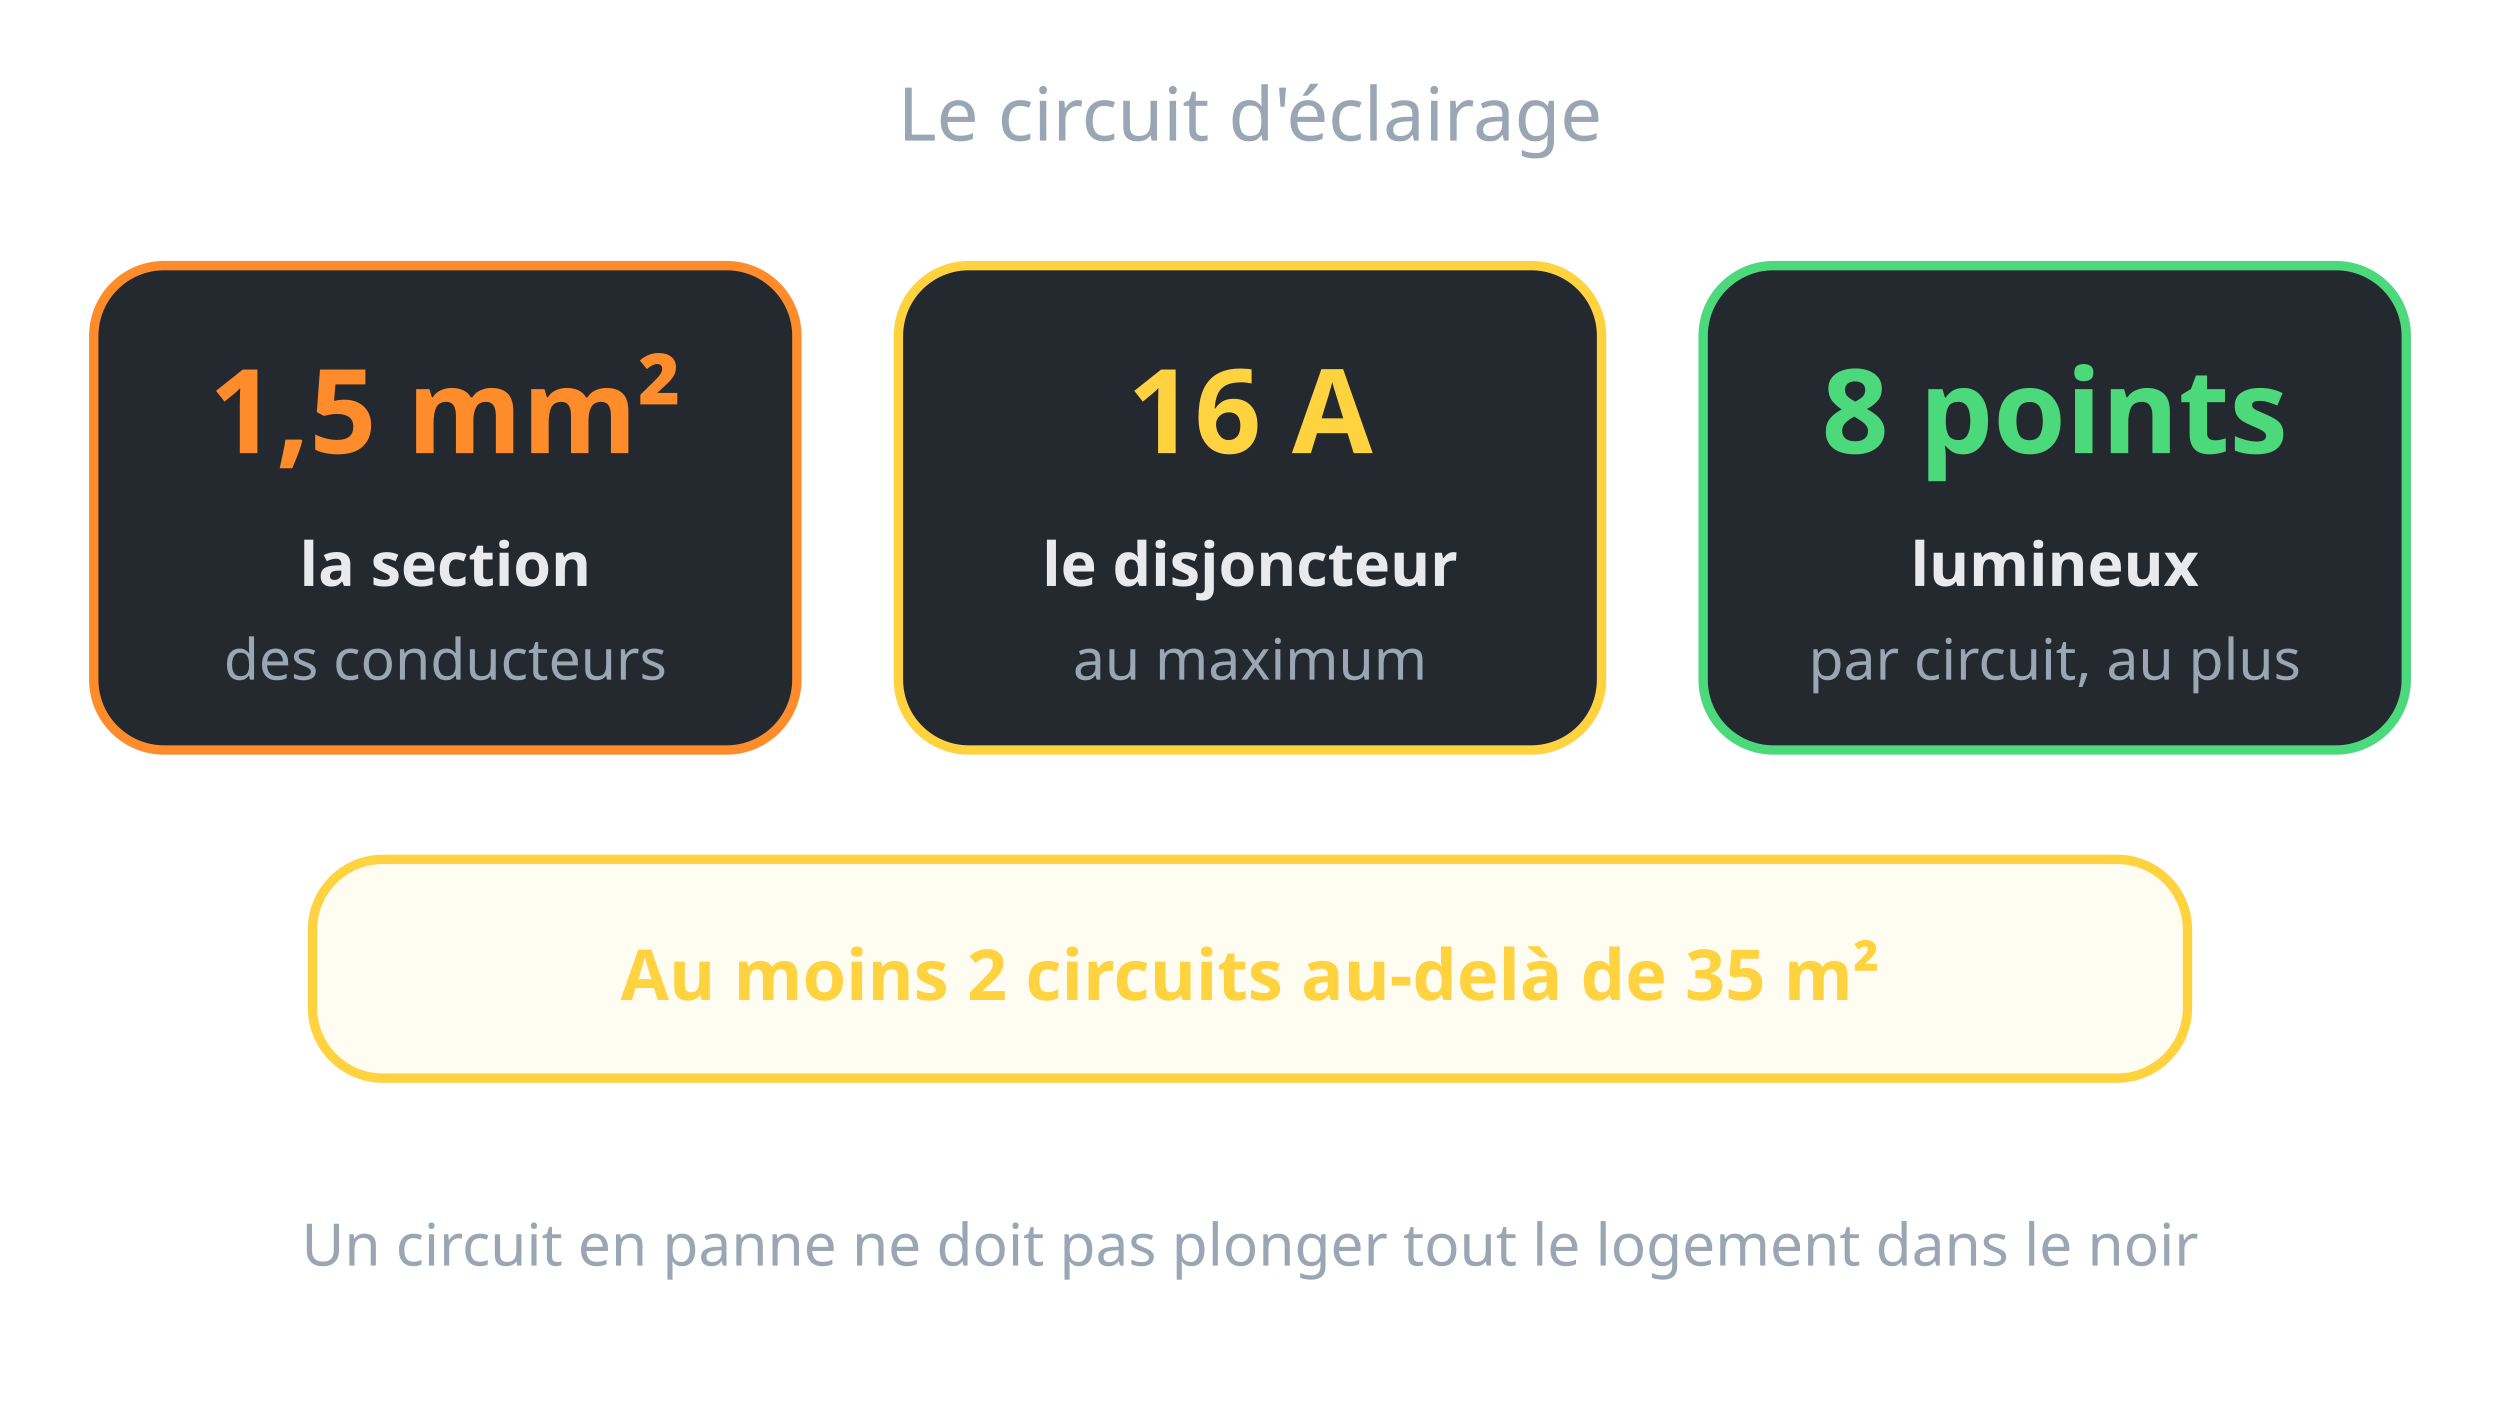
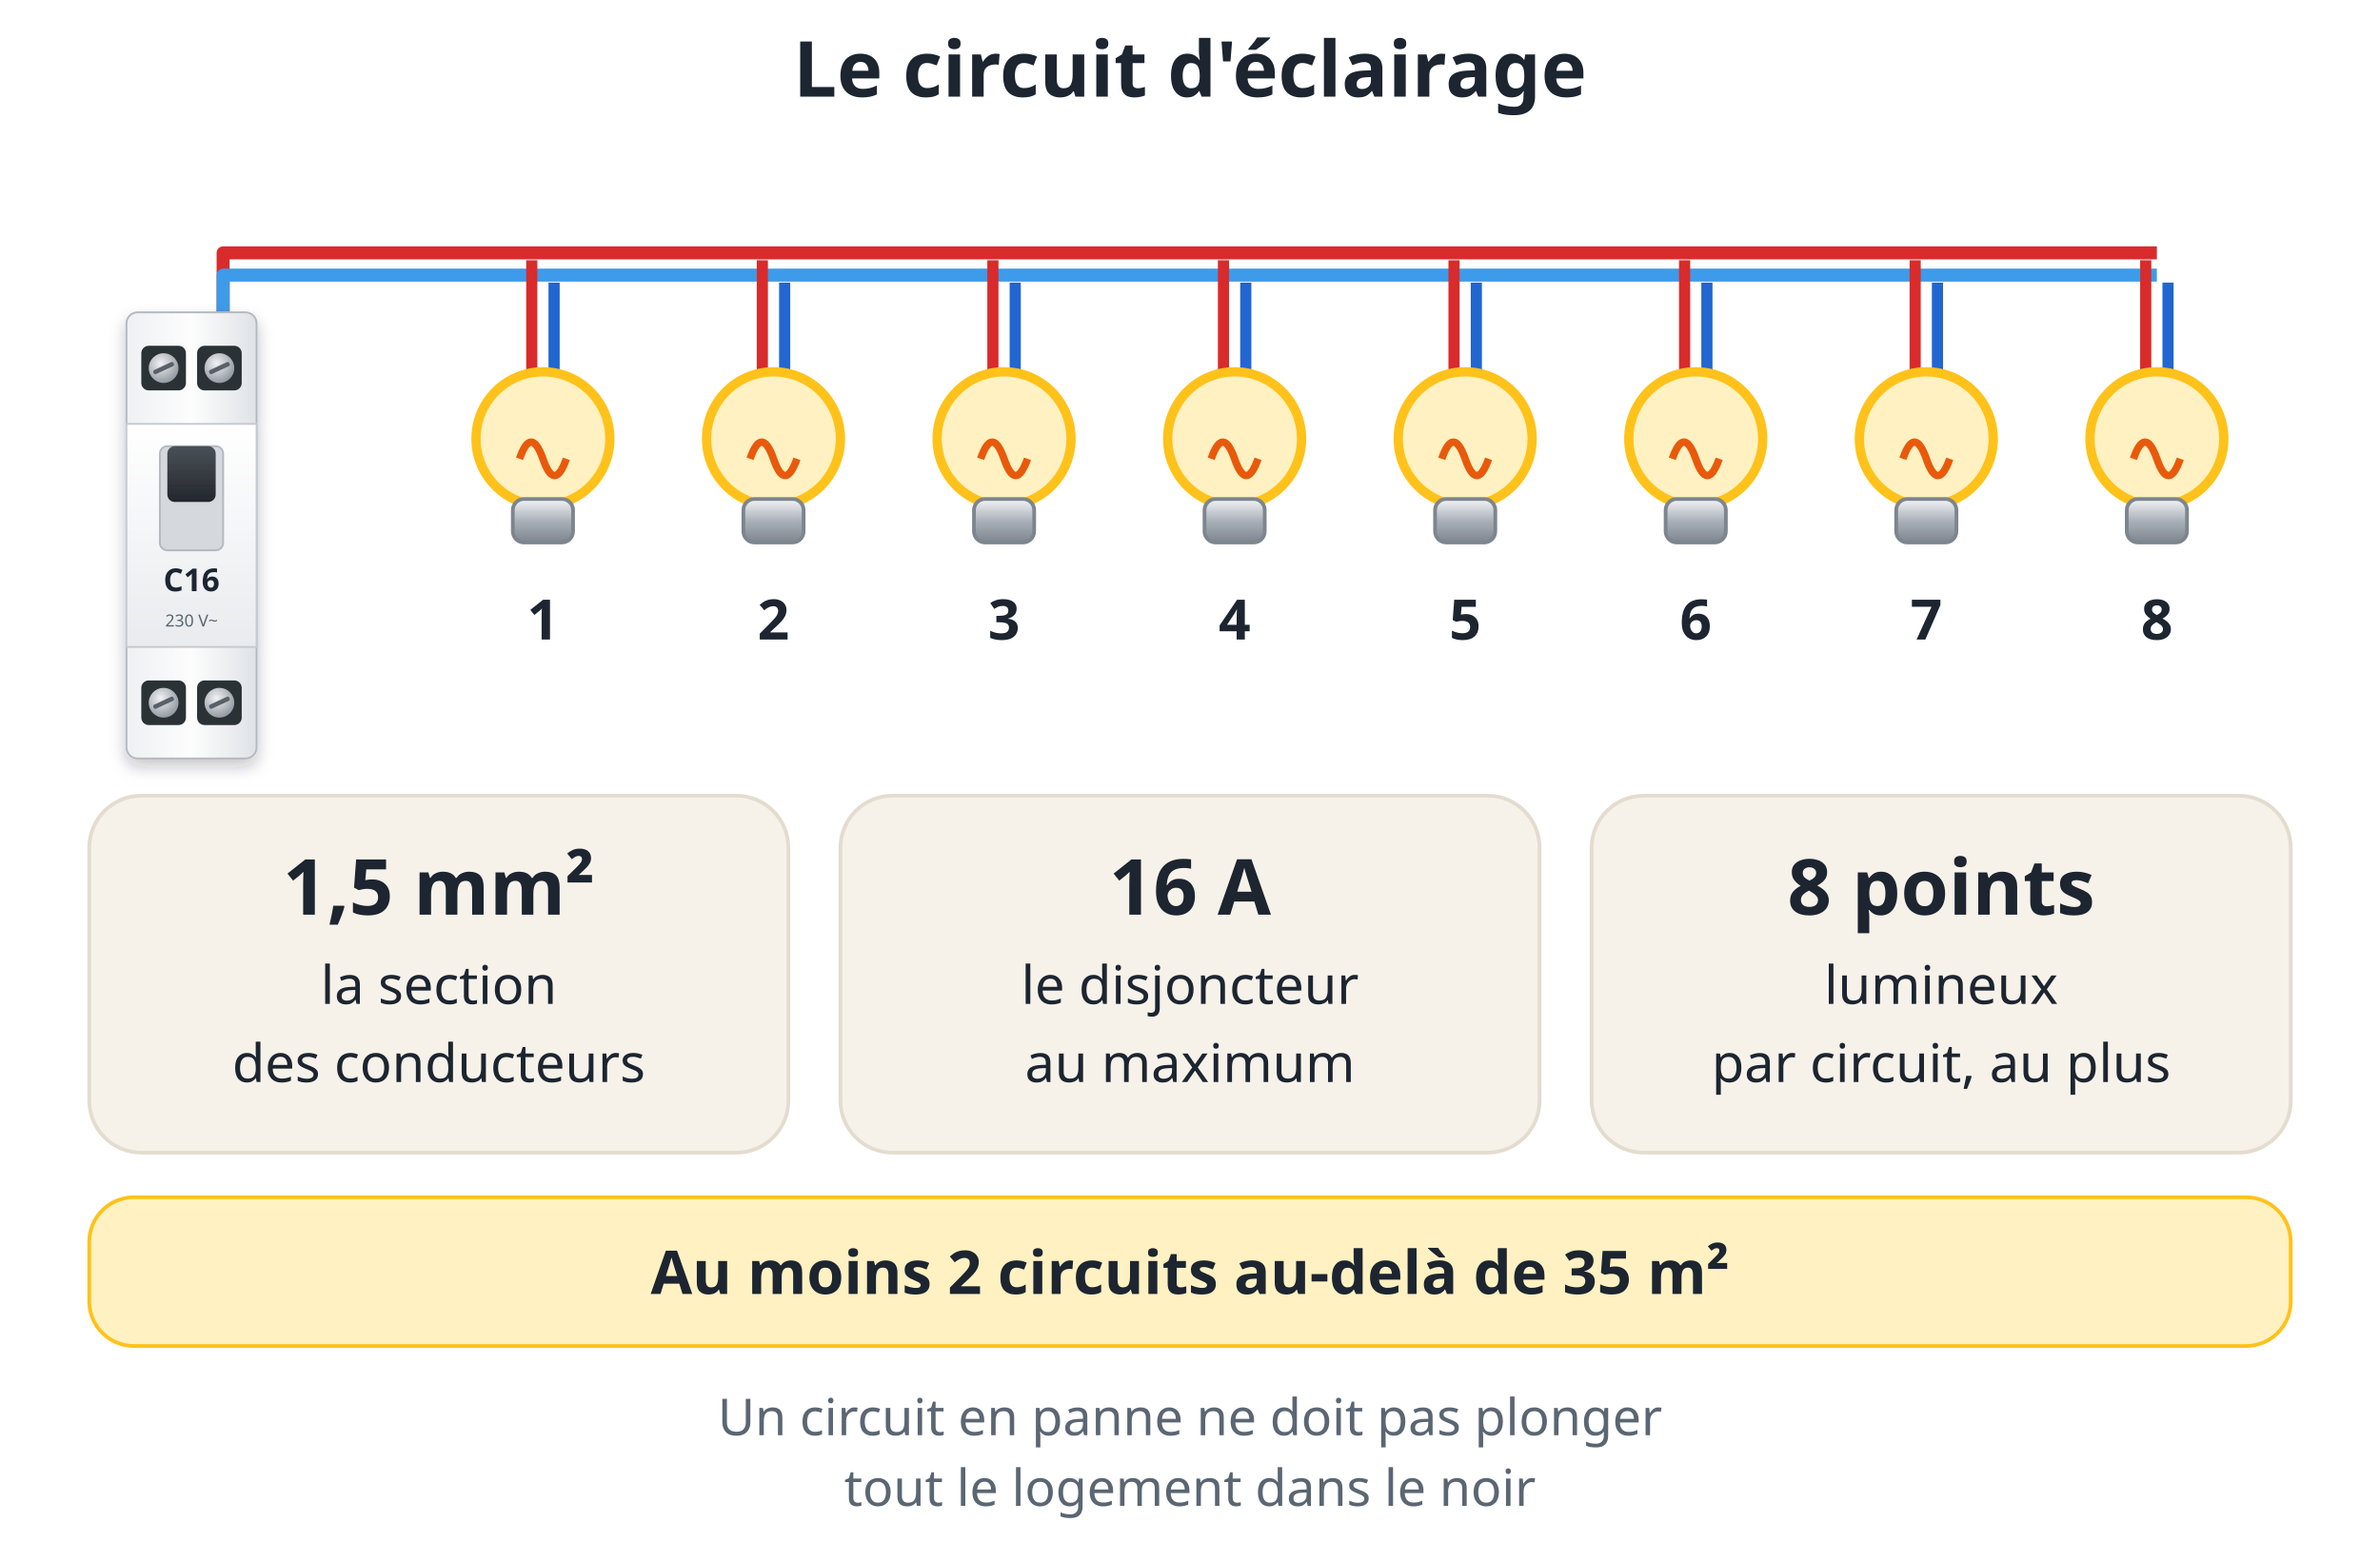
- <svg xmlns="http://www.w3.org/2000/svg" viewBox="0 0 320 180" font-family="'Segoe UI',system-ui,sans-serif" role="img" aria-label="Un circuit d'éclairage : conducteurs de 1,5 mm², disjoncteur de 16 A au maximum, 8 points lumineux au maximum ; au moins deux circuits dans un logement de plus de 35 m²">
-   <text x="160" y="18" text-anchor="middle" font-size="9.5" fill="#9aa6b3" font-weight="normal">Le circuit d'éclairage</text>
-   <rect x="12" y="34" width="90" height="62" rx="9" fill="#24282f" stroke="#ff8c2b" stroke-width="1.2" />
-   <text x="57" y="58" text-anchor="middle" font-size="15" fill="#ff8c2b" font-weight="bold">1,5 mm²</text>
-   <text x="57" y="75" text-anchor="middle" font-size="7.8" fill="#e8eaed" font-weight="bold">la section</text>
-   <text x="57" y="87" text-anchor="middle" font-size="7.3" fill="#9aa6b3" font-weight="normal">des conducteurs</text>
-   <rect x="115" y="34" width="90" height="62" rx="9" fill="#24282f" stroke="#ffd23f" stroke-width="1.2" />
-   <text x="160" y="58" text-anchor="middle" font-size="15" fill="#ffd23f" font-weight="bold">16 A</text>
-   <text x="160" y="75" text-anchor="middle" font-size="7.8" fill="#e8eaed" font-weight="bold">le disjoncteur</text>
-   <text x="160" y="87" text-anchor="middle" font-size="7.3" fill="#9aa6b3" font-weight="normal">au maximum</text>
-   <rect x="218" y="34" width="90" height="62" rx="9" fill="#24282f" stroke="#4cd97b" stroke-width="1.2" />
-   <text x="263" y="58" text-anchor="middle" font-size="15" fill="#4cd97b" font-weight="bold">8 points</text>
-   <text x="263" y="75" text-anchor="middle" font-size="7.8" fill="#e8eaed" font-weight="bold">lumineux</text>
-   <text x="263" y="87" text-anchor="middle" font-size="7.3" fill="#9aa6b3" font-weight="normal">par circuit, au plus</text>
-   <rect x="40" y="110" width="240" height="28" rx="9" fill="#ffd23f" stroke="#ffd23f" stroke-width="1.2" fill-opacity="0.07" />
-   <text x="160" y="128" text-anchor="middle" font-size="9" fill="#ffd23f" font-weight="bold">Au moins 2 circuits au-delà de 35 m²</text>
-   <text x="160" y="162" text-anchor="middle" font-size="7.5" fill="#9aa6b3" font-weight="normal">Un circuit en panne ne doit pas plonger tout le logement dans le noir</text>
+ <svg xmlns="http://www.w3.org/2000/svg" viewBox="0 0 640 420" font-family="'Segoe UI',system-ui,sans-serif" role="img" aria-label="Un circuit d'éclairage : conducteurs de 1,5 mm², disjoncteur de 16 A au maximum, 8 points lumineux au maximum ; au moins deux circuits dans un logement de plus de 35 m²">
+   <defs>
+     <linearGradient id="corps" x1="0" y1="0" x2="1" y2="0">
+       <stop offset="0" stop-color="#eef0f2" />
+       <stop offset=".5" stop-color="#fdfdfd" />
+       <stop offset="1" stop-color="#dfe2e6" />
+     </linearGradient>
+     <linearGradient id="nez" x1="0" y1="0" x2="0" y2="1">
+       <stop offset="0" stop-color="#ffffff" />
+       <stop offset="1" stop-color="#e9ebee" />
+     </linearGradient>
+     <linearGradient id="manette" x1="0" y1="0" x2="0" y2="1">
+       <stop offset="0" stop-color="#4a5058" />
+       <stop offset="1" stop-color="#23272c" />
+     </linearGradient>
+     <radialGradient id="vis" cx=".4" cy=".35" r=".7">
+       <stop offset="0" stop-color="#f1f2f4" />
+       <stop offset="1" stop-color="#8d949c" />
+     </radialGradient>
+     <linearGradient id="cuivreH" x1="0" y1="0" x2="0" y2="1">
+       <stop offset="0" stop-color="#f0b77a" />
+       <stop offset=".5" stop-color="#c9782f" />
+       <stop offset="1" stop-color="#8f4f17" />
+     </linearGradient>
+     <linearGradient id="cuivreV" x1="0" y1="0" x2="1" y2="0">
+       <stop offset="0" stop-color="#8f4f17" />
+       <stop offset=".45" stop-color="#f0b77a" />
+       <stop offset="1" stop-color="#9a5a1f" />
+     </linearGradient>
+     <linearGradient id="acierH" x1="0" y1="0" x2="0" y2="1">
+       <stop offset="0" stop-color="#f4f5f7" />
+       <stop offset=".5" stop-color="#aab1b9" />
+       <stop offset="1" stop-color="#7d858e" />
+     </linearGradient>
+     <linearGradient id="cylH" x1="0" y1="0" x2="0" y2="1">
+       <stop offset="0" stop-color="#d9dde1" />
+       <stop offset=".35" stop-color="#ffffff" />
+       <stop offset="1" stop-color="#c3c8ce" />
+     </linearGradient>
+     <linearGradient id="gaineV" x1="0" y1="0" x2="1" y2="0">
+       <stop offset="0" stop-color="#a81d1d" />
+       <stop offset=".4" stop-color="#ef4a4a" />
+       <stop offset="1" stop-color="#b02020" />
+     </linearGradient>
+     <linearGradient id="chaud" x1="0" y1="0" x2="1" y2="0">
+       <stop offset="0" stop-color="#3a3f46" />
+       <stop offset=".5" stop-color="#e8590c" />
+       <stop offset="1" stop-color="#ff3b1f" />
+     </linearGradient>
+     <linearGradient id="icta" x1="0" y1="0" x2="0" y2="1">
+       <stop offset="0" stop-color="#8d949c" />
+       <stop offset=".3" stop-color="#dfe3e7" />
+       <stop offset="1" stop-color="#6b727a" />
+     </linearGradient>
+     <linearGradient id="tpc" x1="0" y1="0" x2="0" y2="1">
+       <stop offset="0" stop-color="#b02020" />
+       <stop offset=".3" stop-color="#ff6b5e" />
+       <stop offset="1" stop-color="#8e1414" />
+     </linearGradient>
+     <linearGradient id="irl" x1="0" y1="0" x2="0" y2="1">
+       <stop offset="0" stop-color="#aab1b9" />
+       <stop offset=".3" stop-color="#f1f3f5" />
+       <stop offset="1" stop-color="#8d949c" />
+     </linearGradient>
+     <linearGradient id="terre" x1="0" y1="0" x2="0" y2="1">
+       <stop offset="0" stop-color="#c9a877" />
+       <stop offset="1" stop-color="#a98557" />
+     </linearGradient>
+     <pattern id="vj" width="16" height="16" patternUnits="userSpaceOnUse" patternTransform="rotate(35)">
+       <rect width="16" height="16" fill="#2e9e4f" />
+       <rect width="7" height="16" fill="#f2d21a" />
+     </pattern>
+     <filter id="ombre" x="-15%" y="-15%" width="130%" height="140%">
+       <feDropShadow dx="0" dy="4" stdDeviation="4" flood-color="#1b2430" flood-opacity=".25" />
+     </filter>
+     <g id="borne">
+       <rect x="-12" y="-12" width="24" height="24" rx="4" fill="#2b3036" />
+       <circle r="8" fill="url(#vis)" />
+       <rect x="-6" y="-1.2" width="12" height="2.4" rx="1" fill="#5a616a" transform="rotate(-25)" />
+     </g>
+   </defs>
+   <text x="320.0" y="26" text-anchor="middle" font-size="20.8" font-weight="800" fill="#1c2530">Le circuit d'éclairage</text>
+   <path d="M60 150 V68 H580" fill="none" stroke="#d92b2b" stroke-width="3.5" stroke-linejoin="round" />
+   <path d="M60 156 V74 H580" fill="none" stroke="#3d9be9" stroke-width="3.5" stroke-linejoin="round" />
+   <path d="M143 70 V100" stroke="#d92b2b" stroke-width="3" />
+   <path d="M149 76 V100" stroke="#2166d1" stroke-width="3" />
+   <circle cx="146" cy="118" r="18" fill="#fff1c2" stroke="#ffc21a" stroke-width="2.5" />
+   <path d="M139.7 123.4 q3.1 -9.0 6.3 0 q3.1 9.0 6.3 0" fill="none" stroke="#e8590c" stroke-width="2" />
+   <rect x="137.9" y="134.2" width="16.2" height="11.7" rx="3" fill="url(#acierH)" stroke="#7d858e" />
+   <text x="146" y="172" text-anchor="middle" font-size="15.0" font-weight="800" fill="#1c2530">1</text>
+   <path d="M205 70 V100" stroke="#d92b2b" stroke-width="3" />
+   <path d="M211 76 V100" stroke="#2166d1" stroke-width="3" />
+   <circle cx="208" cy="118" r="18" fill="#fff1c2" stroke="#ffc21a" stroke-width="2.5" />
+   <path d="M201.7 123.4 q3.1 -9.0 6.3 0 q3.1 9.0 6.3 0" fill="none" stroke="#e8590c" stroke-width="2" />
+   <rect x="199.9" y="134.2" width="16.2" height="11.7" rx="3" fill="url(#acierH)" stroke="#7d858e" />
+   <text x="208" y="172" text-anchor="middle" font-size="15.0" font-weight="800" fill="#1c2530">2</text>
+   <path d="M267 70 V100" stroke="#d92b2b" stroke-width="3" />
+   <path d="M273 76 V100" stroke="#2166d1" stroke-width="3" />
+   <circle cx="270" cy="118" r="18" fill="#fff1c2" stroke="#ffc21a" stroke-width="2.5" />
+   <path d="M263.7 123.4 q3.1 -9.0 6.3 0 q3.1 9.0 6.3 0" fill="none" stroke="#e8590c" stroke-width="2" />
+   <rect x="261.9" y="134.2" width="16.2" height="11.7" rx="3" fill="url(#acierH)" stroke="#7d858e" />
+   <text x="270" y="172" text-anchor="middle" font-size="15.0" font-weight="800" fill="#1c2530">3</text>
+   <path d="M329 70 V100" stroke="#d92b2b" stroke-width="3" />
+   <path d="M335 76 V100" stroke="#2166d1" stroke-width="3" />
+   <circle cx="332" cy="118" r="18" fill="#fff1c2" stroke="#ffc21a" stroke-width="2.5" />
+   <path d="M325.7 123.4 q3.1 -9.0 6.3 0 q3.1 9.0 6.3 0" fill="none" stroke="#e8590c" stroke-width="2" />
+   <rect x="323.9" y="134.2" width="16.2" height="11.7" rx="3" fill="url(#acierH)" stroke="#7d858e" />
+   <text x="332" y="172" text-anchor="middle" font-size="15.0" font-weight="800" fill="#1c2530">4</text>
+   <path d="M391 70 V100" stroke="#d92b2b" stroke-width="3" />
+   <path d="M397 76 V100" stroke="#2166d1" stroke-width="3" />
+   <circle cx="394" cy="118" r="18" fill="#fff1c2" stroke="#ffc21a" stroke-width="2.5" />
+   <path d="M387.7 123.4 q3.1 -9.0 6.3 0 q3.1 9.0 6.3 0" fill="none" stroke="#e8590c" stroke-width="2" />
+   <rect x="385.9" y="134.2" width="16.2" height="11.7" rx="3" fill="url(#acierH)" stroke="#7d858e" />
+   <text x="394" y="172" text-anchor="middle" font-size="15.0" font-weight="800" fill="#1c2530">5</text>
+   <path d="M453 70 V100" stroke="#d92b2b" stroke-width="3" />
+   <path d="M459 76 V100" stroke="#2166d1" stroke-width="3" />
+   <circle cx="456" cy="118" r="18" fill="#fff1c2" stroke="#ffc21a" stroke-width="2.5" />
+   <path d="M449.7 123.4 q3.1 -9.0 6.3 0 q3.1 9.0 6.3 0" fill="none" stroke="#e8590c" stroke-width="2" />
+   <rect x="447.9" y="134.2" width="16.2" height="11.7" rx="3" fill="url(#acierH)" stroke="#7d858e" />
+   <text x="456" y="172" text-anchor="middle" font-size="15.0" font-weight="800" fill="#1c2530">6</text>
+   <path d="M515 70 V100" stroke="#d92b2b" stroke-width="3" />
+   <path d="M521 76 V100" stroke="#2166d1" stroke-width="3" />
+   <circle cx="518" cy="118" r="18" fill="#fff1c2" stroke="#ffc21a" stroke-width="2.5" />
+   <path d="M511.7 123.4 q3.1 -9.0 6.3 0 q3.1 9.0 6.3 0" fill="none" stroke="#e8590c" stroke-width="2" />
+   <rect x="509.9" y="134.2" width="16.2" height="11.7" rx="3" fill="url(#acierH)" stroke="#7d858e" />
+   <text x="518" y="172" text-anchor="middle" font-size="15.0" font-weight="800" fill="#1c2530">7</text>
+   <path d="M577 70 V100" stroke="#d92b2b" stroke-width="3" />
+   <path d="M583 76 V100" stroke="#2166d1" stroke-width="3" />
+   <circle cx="580" cy="118" r="18" fill="#fff1c2" stroke="#ffc21a" stroke-width="2.5" />
+   <path d="M573.7 123.4 q3.1 -9.0 6.3 0 q3.1 9.0 6.3 0" fill="none" stroke="#e8590c" stroke-width="2" />
+   <rect x="571.9" y="134.2" width="16.2" height="11.7" rx="3" fill="url(#acierH)" stroke="#7d858e" />
+   <text x="580" y="172" text-anchor="middle" font-size="15.0" font-weight="800" fill="#1c2530">8</text>
+   <g transform="translate(34 84) scale(0.5)" filter="url(#ombre)">
+     <rect width="70" height="240" rx="6" fill="url(#corps)" stroke="#b3b9c0" />
+     <rect y="60" width="70" height="120" fill="url(#nez)" stroke="#c5cad0" />
+     <use href="#borne" x="20" y="30" />
+     <use href="#borne" x="50" y="30" />
+     <use href="#borne" x="20" y="210" />
+     <use href="#borne" x="50" y="210" />
+     <rect x="18" y="72" width="34" height="56" rx="4" fill="#d5d9de" stroke="#b3b9c0" />
+     <rect x="22" y="72" width="26" height="30" rx="4" fill="url(#manette)" />
+     <text x="35" y="150" text-anchor="middle" font-size="17" font-weight="800" fill="#1c2530">C16</text>
+     <text x="35" y="169" text-anchor="middle" font-size="9" font-weight="500" fill="#5b6673">230 V~</text>
+   </g>
+   <rect x="24" y="214" width="188" height="96" rx="14" fill="#f6f2ea" stroke="#e3dccf" />
+   <text x="118" y="246" text-anchor="middle" font-size="20.8" font-weight="800" fill="#1c2530">1,5 mm²</text>
+   <text x="118" y="270" text-anchor="middle" font-size="14.3" font-weight="500" fill="#1c2530">la section</text>
+   <text x="118" y="291" text-anchor="middle" font-size="14.3" font-weight="500" fill="#1c2530">des conducteurs</text>
+   <rect x="226" y="214" width="188" height="96" rx="14" fill="#f6f2ea" stroke="#e3dccf" />
+   <text x="320" y="246" text-anchor="middle" font-size="20.8" font-weight="800" fill="#1c2530">16 A</text>
+   <text x="320" y="270" text-anchor="middle" font-size="14.3" font-weight="500" fill="#1c2530">le disjoncteur</text>
+   <text x="320" y="291" text-anchor="middle" font-size="14.3" font-weight="500" fill="#1c2530">au maximum</text>
+   <rect x="428" y="214" width="188" height="96" rx="14" fill="#f6f2ea" stroke="#e3dccf" />
+   <text x="522" y="246" text-anchor="middle" font-size="20.8" font-weight="800" fill="#1c2530">8 points</text>
+   <text x="522" y="270" text-anchor="middle" font-size="14.3" font-weight="500" fill="#1c2530">lumineux</text>
+   <text x="522" y="291" text-anchor="middle" font-size="14.3" font-weight="500" fill="#1c2530">par circuit, au plus</text>
+   <rect x="24" y="322" width="592" height="40" rx="12" fill="#fff1c2" stroke="#ffc21a" />
+   <text x="320" y="348.0" text-anchor="middle" font-size="16.2" font-weight="800" fill="#1c2530">Au moins 2 circuits au-delà de 35 m²</text>
+   <text x="320" y="386" text-anchor="middle" font-size="13.7" font-weight="500" fill="#5b6673">Un circuit en panne ne doit pas plonger</text>
+   <text x="320" y="405" text-anchor="middle" font-size="13.7" font-weight="500" fill="#5b6673">tout le logement dans le noir</text>
</svg>
